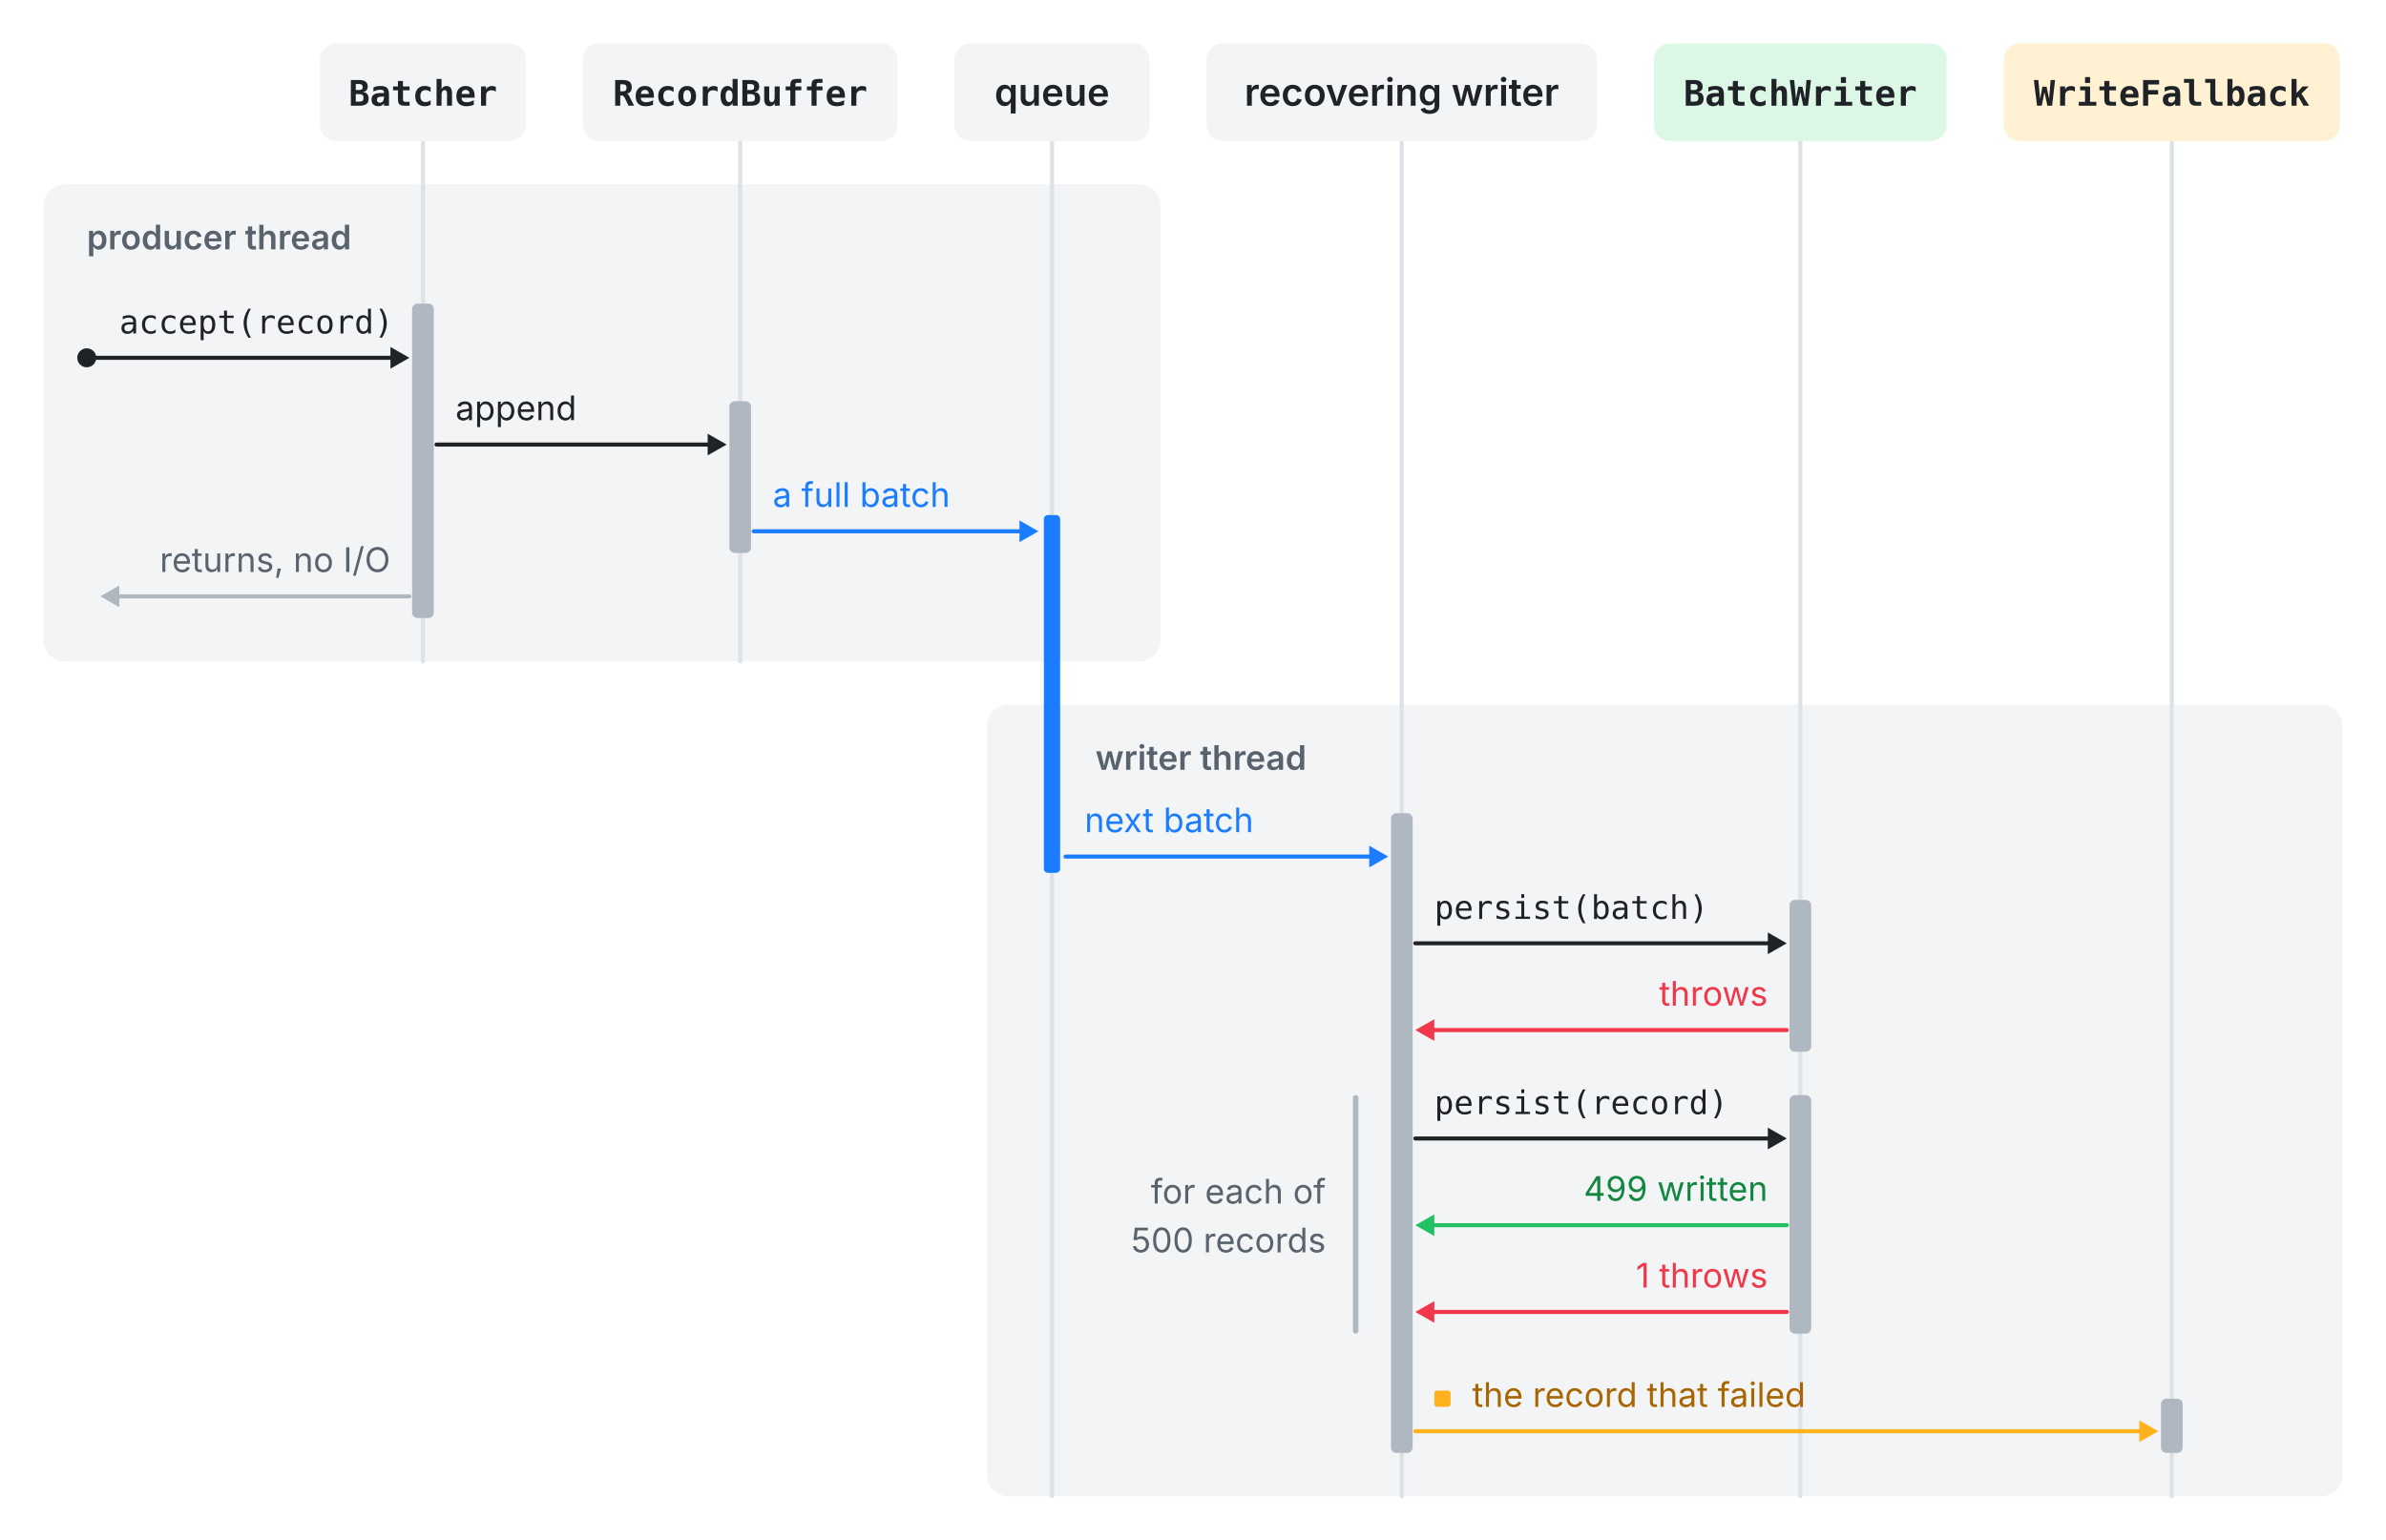
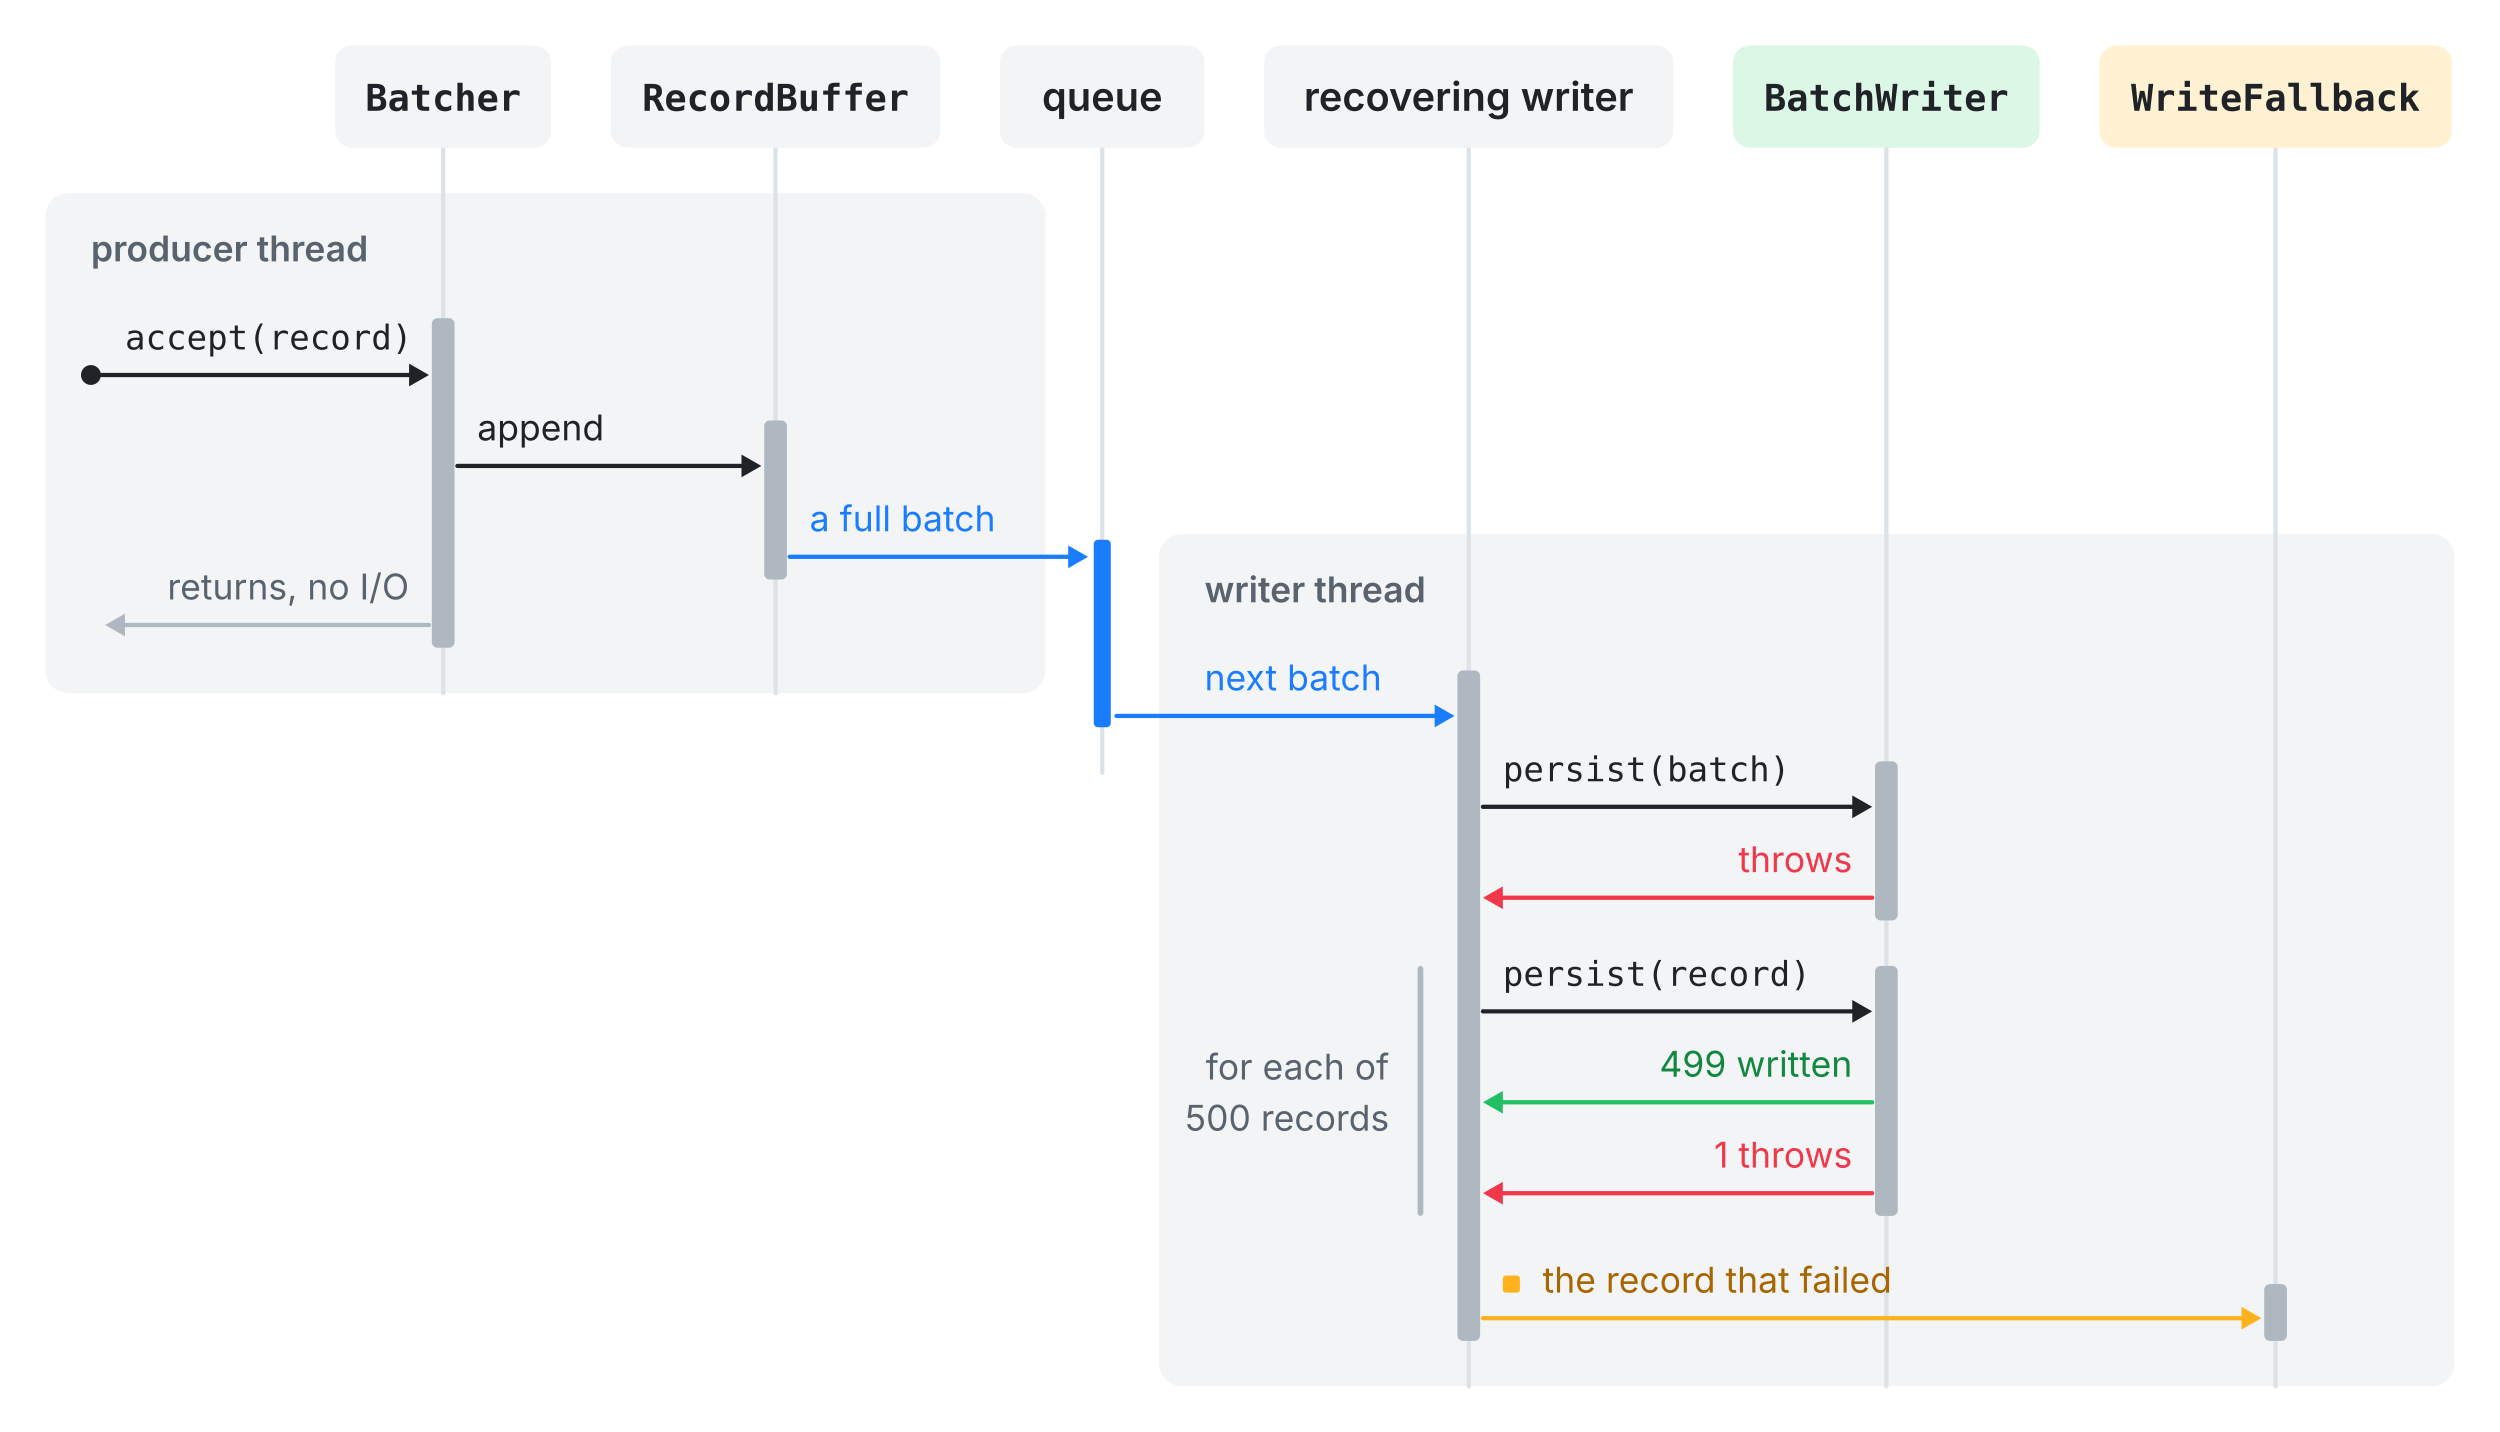
- <svg xmlns="http://www.w3.org/2000/svg" viewBox="0 0 880 568" width="880" height="568" role="img">
-   <rect x="16.0" y="68.0" width="412.0" height="176.0" rx="8" fill="#F2F4F6" />
+ <svg xmlns="http://www.w3.org/2000/svg" viewBox="0 0 880 504" width="880" height="504" role="img">
+   <rect x="16.0" y="68.0" width="352.0" height="176.0" rx="8" fill="#F2F4F6" />
  <text x="32.0" y="92.0" font-family="-apple-system, BlinkMacSystemFont, 'Segoe UI', Inter, Helvetica, Arial, sans-serif" font-size="12.5" font-weight="600" fill="#59636E" text-anchor="start">producer thread</text>
-   <rect x="364.0" y="260.0" width="500.0" height="292.0" rx="8" fill="#F2F4F6" />
-   <text x="404.0" y="284.0" font-family="-apple-system, BlinkMacSystemFont, 'Segoe UI', Inter, Helvetica, Arial, sans-serif" font-size="12.5" font-weight="600" fill="#59636E" text-anchor="start">writer thread</text>
+   <rect x="408.0" y="188.0" width="456.0" height="300.0" rx="8" fill="#F2F4F6" />
+   <text x="424.0" y="212.0" font-family="-apple-system, BlinkMacSystemFont, 'Segoe UI', Inter, Helvetica, Arial, sans-serif" font-size="12.5" font-weight="600" fill="#59636E" text-anchor="start">writer thread</text>
  <path d="M156,52 L156,244" stroke="#DDE2E7" stroke-width="1.5" fill="none" stroke-linecap="round" stroke-linejoin="round" />
  <path d="M273.0,52 L273.0,244" stroke="#DDE2E7" stroke-width="1.5" fill="none" stroke-linecap="round" stroke-linejoin="round" />
-   <path d="M388.0,52 L388.0,552" stroke="#DDE2E7" stroke-width="1.5" fill="none" stroke-linecap="round" stroke-linejoin="round" />
-   <path d="M517.0,52 L517.0,552" stroke="#DDE2E7" stroke-width="1.5" fill="none" stroke-linecap="round" stroke-linejoin="round" />
-   <path d="M664.0,52 L664.0,552" stroke="#DDE2E7" stroke-width="1.5" fill="none" stroke-linecap="round" stroke-linejoin="round" />
-   <path d="M801.0,52 L801.0,552" stroke="#DDE2E7" stroke-width="1.5" fill="none" stroke-linecap="round" stroke-linejoin="round" />
+   <path d="M388.0,52 L388.0,272" stroke="#DDE2E7" stroke-width="1.5" fill="none" stroke-linecap="round" stroke-linejoin="round" />
+   <path d="M517.0,52 L517.0,488" stroke="#DDE2E7" stroke-width="1.5" fill="none" stroke-linecap="round" stroke-linejoin="round" />
+   <path d="M664.0,52 L664.0,488" stroke="#DDE2E7" stroke-width="1.5" fill="none" stroke-linecap="round" stroke-linejoin="round" />
+   <path d="M801.0,52 L801.0,488" stroke="#DDE2E7" stroke-width="1.5" fill="none" stroke-linecap="round" stroke-linejoin="round" />
  <rect x="118.0" y="16.0" width="76.0" height="36.0" rx="6" fill="#F2F4F6" />
  <text x="156.0" y="39.0" font-family="ui-monospace, SFMono-Regular, 'SF Mono', Menlo, Consolas, monospace" font-size="13" font-weight="600" fill="#1F2328" text-anchor="middle">Batcher</text>
  <rect x="215.0" y="16.0" width="116.0" height="36.0" rx="6" fill="#F2F4F6" />
  <text x="273.0" y="39.0" font-family="ui-monospace, SFMono-Regular, 'SF Mono', Menlo, Consolas, monospace" font-size="13" font-weight="600" fill="#1F2328" text-anchor="middle">RecordBuffer</text>
  <rect x="352.0" y="16.0" width="72.0" height="36.0" rx="6" fill="#F2F4F6" />
  <text x="388.0" y="39.0" font-family="-apple-system, BlinkMacSystemFont, 'Segoe UI', Inter, Helvetica, Arial, sans-serif" font-size="14" font-weight="600" fill="#1F2328" text-anchor="middle">queue</text>
  <rect x="445.0" y="16.0" width="144.0" height="36.0" rx="6" fill="#F2F4F6" />
  <text x="517.0" y="39.0" font-family="-apple-system, BlinkMacSystemFont, 'Segoe UI', Inter, Helvetica, Arial, sans-serif" font-size="14" font-weight="600" fill="#1F2328" text-anchor="middle">recovering writer</text>
  <rect x="610.0" y="16.0" width="108.0" height="36.0" rx="6" fill="#DDF7E7" />
  <text x="664.0" y="39.0" font-family="ui-monospace, SFMono-Regular, 'SF Mono', Menlo, Consolas, monospace" font-size="13" font-weight="600" fill="#1F2328" text-anchor="middle">BatchWriter</text>
  <rect x="739.0" y="16.0" width="124.0" height="36.0" rx="6" fill="#FFF1D1" />
  <text x="801.0" y="39.0" font-family="ui-monospace, SFMono-Regular, 'SF Mono', Menlo, Consolas, monospace" font-size="13" font-weight="600" fill="#1F2328" text-anchor="middle">WriteFallback</text>
  <rect x="152.0" y="112.0" width="8.0" height="116.0" rx="2" fill="#AFB8C1" />
  <rect x="269.0" y="148.0" width="8.0" height="56.0" rx="2" fill="#AFB8C1" />
-   <rect x="513.0" y="300.0" width="8.0" height="236.0" rx="2" fill="#AFB8C1" />
-   <rect x="660.0" y="332.0" width="8.0" height="56.0" rx="2" fill="#AFB8C1" />
-   <rect x="660.0" y="404.0" width="8.0" height="88.0" rx="2" fill="#AFB8C1" />
-   <rect x="797.0" y="516.0" width="8.0" height="20.0" rx="2" fill="#AFB8C1" />
-   <rect x="385.0" y="190.0" width="6.0" height="132.0" rx="1.5" fill="#1A7CFF" />
+   <rect x="513.0" y="236.0" width="8.0" height="236.0" rx="2" fill="#AFB8C1" />
+   <rect x="660.0" y="268.0" width="8.0" height="56.0" rx="2" fill="#AFB8C1" />
+   <rect x="660.0" y="340.0" width="8.0" height="88.0" rx="2" fill="#AFB8C1" />
+   <rect x="797.0" y="452.0" width="8.0" height="20.0" rx="2" fill="#AFB8C1" />
+   <rect x="385.0" y="190.0" width="6.0" height="66.0" rx="1.5" fill="#1A7CFF" />
  <circle cx="32" cy="132" r="3.5" fill="#1F2328" />
  <path d="M32,132 L145,132" stroke="#1F2328" stroke-width="1.5" fill="none" stroke-linecap="round" stroke-linejoin="round" />
  <path d="M144,128 L151,132 L144,136 Z" fill="#1F2328" />
  <text x="44.0" y="123.0" font-family="ui-monospace, SFMono-Regular, 'SF Mono', Menlo, Consolas, monospace" font-size="12" font-weight="400" fill="#1F2328" text-anchor="start">accept(record)</text>
  <path d="M161,164 L262.0,164" stroke="#1F2328" stroke-width="1.5" fill="none" stroke-linecap="round" stroke-linejoin="round" />
  <path d="M261.0,160 L268.0,164 L261.0,168 Z" fill="#1F2328" />
  <text x="168.0" y="155.0" font-family="-apple-system, BlinkMacSystemFont, 'Segoe UI', Inter, Helvetica, Arial, sans-serif" font-size="12.5" font-weight="400" fill="#1F2328" text-anchor="start">append</text>
  <path d="M278.0,196 L377.0,196" stroke="#1A7CFF" stroke-width="1.5" fill="none" stroke-linecap="round" stroke-linejoin="round" />
  <path d="M376.0,192 L383.0,196 L376.0,200 Z" fill="#1A7CFF" />
  <text x="285.0" y="187.0" font-family="-apple-system, BlinkMacSystemFont, 'Segoe UI', Inter, Helvetica, Arial, sans-serif" font-size="12.5" font-weight="400" fill="#1A7CFF" text-anchor="start">a full batch</text>
  <path d="M151,220 L43,220" stroke="#AFB8C1" stroke-width="1.5" fill="none" stroke-linecap="round" stroke-linejoin="round" />
  <path d="M44,216 L37,220 L44,224 Z" fill="#AFB8C1" />
  <text x="144.0" y="211.0" font-family="-apple-system, BlinkMacSystemFont, 'Segoe UI', Inter, Helvetica, Arial, sans-serif" font-size="12.5" font-weight="400" fill="#59636E" text-anchor="end">returns, no I/O</text>
-   <path d="M393.0,316 L506.0,316" stroke="#1A7CFF" stroke-width="1.5" fill="none" stroke-linecap="round" stroke-linejoin="round" />
-   <path d="M505.0,312 L512.0,316 L505.0,320 Z" fill="#1A7CFF" />
-   <text x="400.0" y="307.0" font-family="-apple-system, BlinkMacSystemFont, 'Segoe UI', Inter, Helvetica, Arial, sans-serif" font-size="12.5" font-weight="400" fill="#1A7CFF" text-anchor="start">next batch</text>
-   <path d="M522.0,348 L653.0,348" stroke="#1F2328" stroke-width="1.5" fill="none" stroke-linecap="round" stroke-linejoin="round" />
-   <path d="M652.0,344 L659.0,348 L652.0,352 Z" fill="#1F2328" />
-   <text x="529.0" y="339.0" font-family="ui-monospace, SFMono-Regular, 'SF Mono', Menlo, Consolas, monospace" font-size="12" font-weight="400" fill="#1F2328" text-anchor="start">persist(batch)</text>
-   <path d="M659.0,380 L528.0,380" stroke="#F0384A" stroke-width="1.5" fill="none" stroke-linecap="round" stroke-linejoin="round" />
-   <path d="M529.0,376 L522.0,380 L529.0,384 Z" fill="#F0384A" />
-   <text x="652.0" y="371.0" font-family="-apple-system, BlinkMacSystemFont, 'Segoe UI', Inter, Helvetica, Arial, sans-serif" font-size="12.5" font-weight="400" fill="#F0384A" text-anchor="end">throws</text>
-   <rect x="499.0" y="404.0" width="2.0" height="88.0" rx="1" fill="#AFB8C1" />
-   <text x="489.0" y="444.0" font-family="-apple-system, BlinkMacSystemFont, 'Segoe UI', Inter, Helvetica, Arial, sans-serif" font-size="12.5" font-weight="400" fill="#59636E" text-anchor="end">for each of</text>
-   <text x="489.0" y="462.0" font-family="-apple-system, BlinkMacSystemFont, 'Segoe UI', Inter, Helvetica, Arial, sans-serif" font-size="12.5" font-weight="400" fill="#59636E" text-anchor="end">500 records</text>
-   <path d="M522.0,420 L653.0,420" stroke="#1F2328" stroke-width="1.5" fill="none" stroke-linecap="round" stroke-linejoin="round" />
-   <path d="M652.0,416 L659.0,420 L652.0,424 Z" fill="#1F2328" />
-   <text x="529.0" y="411.0" font-family="ui-monospace, SFMono-Regular, 'SF Mono', Menlo, Consolas, monospace" font-size="12" font-weight="400" fill="#1F2328" text-anchor="start">persist(record)</text>
-   <path d="M659.0,452 L528.0,452" stroke="#22C063" stroke-width="1.5" fill="none" stroke-linecap="round" stroke-linejoin="round" />
-   <path d="M529.0,448 L522.0,452 L529.0,456 Z" fill="#22C063" />
-   <text x="652.0" y="443.0" font-family="-apple-system, BlinkMacSystemFont, 'Segoe UI', Inter, Helvetica, Arial, sans-serif" font-size="12.5" font-weight="400" fill="#12873F" text-anchor="end">499 written</text>
-   <path d="M659.0,484 L528.0,484" stroke="#F0384A" stroke-width="1.5" fill="none" stroke-linecap="round" stroke-linejoin="round" />
-   <path d="M529.0,480 L522.0,484 L529.0,488 Z" fill="#F0384A" />
-   <text x="652.0" y="475.0" font-family="-apple-system, BlinkMacSystemFont, 'Segoe UI', Inter, Helvetica, Arial, sans-serif" font-size="12.5" font-weight="400" fill="#F0384A" text-anchor="end">1 throws</text>
-   <path d="M522.0,528 L790.0,528" stroke="#FFB21E" stroke-width="1.5" fill="none" stroke-linecap="round" stroke-linejoin="round" />
-   <path d="M789.0,524 L796.0,528 L789.0,532 Z" fill="#FFB21E" />
-   <rect x="529.0" y="513.0" width="6.0" height="6.0" rx="1" fill="#FFB21E" />
-   <text x="543.0" y="519.0" font-family="-apple-system, BlinkMacSystemFont, 'Segoe UI', Inter, Helvetica, Arial, sans-serif" font-size="12.5" font-weight="400" fill="#A86500" text-anchor="start">the record that failed</text>
+   <path d="M393.0,252 L506.0,252" stroke="#1A7CFF" stroke-width="1.5" fill="none" stroke-linecap="round" stroke-linejoin="round" />
+   <path d="M505.0,248 L512.0,252 L505.0,256 Z" fill="#1A7CFF" />
+   <text x="424.0" y="243.0" font-family="-apple-system, BlinkMacSystemFont, 'Segoe UI', Inter, Helvetica, Arial, sans-serif" font-size="12.5" font-weight="400" fill="#1A7CFF" text-anchor="start">next batch</text>
+   <path d="M522.0,284 L653.0,284" stroke="#1F2328" stroke-width="1.5" fill="none" stroke-linecap="round" stroke-linejoin="round" />
+   <path d="M652.0,280 L659.0,284 L652.0,288 Z" fill="#1F2328" />
+   <text x="529.0" y="275.0" font-family="ui-monospace, SFMono-Regular, 'SF Mono', Menlo, Consolas, monospace" font-size="12" font-weight="400" fill="#1F2328" text-anchor="start">persist(batch)</text>
+   <path d="M659.0,316 L528.0,316" stroke="#F0384A" stroke-width="1.5" fill="none" stroke-linecap="round" stroke-linejoin="round" />
+   <path d="M529.0,312 L522.0,316 L529.0,320 Z" fill="#F0384A" />
+   <text x="652.0" y="307.0" font-family="-apple-system, BlinkMacSystemFont, 'Segoe UI', Inter, Helvetica, Arial, sans-serif" font-size="12.5" font-weight="400" fill="#F0384A" text-anchor="end">throws</text>
+   <rect x="499.0" y="340.0" width="2.0" height="88.0" rx="1" fill="#AFB8C1" />
+   <text x="489.0" y="380.0" font-family="-apple-system, BlinkMacSystemFont, 'Segoe UI', Inter, Helvetica, Arial, sans-serif" font-size="12.5" font-weight="400" fill="#59636E" text-anchor="end">for each of</text>
+   <text x="489.0" y="398.0" font-family="-apple-system, BlinkMacSystemFont, 'Segoe UI', Inter, Helvetica, Arial, sans-serif" font-size="12.5" font-weight="400" fill="#59636E" text-anchor="end">500 records</text>
+   <path d="M522.0,356 L653.0,356" stroke="#1F2328" stroke-width="1.5" fill="none" stroke-linecap="round" stroke-linejoin="round" />
+   <path d="M652.0,352 L659.0,356 L652.0,360 Z" fill="#1F2328" />
+   <text x="529.0" y="347.0" font-family="ui-monospace, SFMono-Regular, 'SF Mono', Menlo, Consolas, monospace" font-size="12" font-weight="400" fill="#1F2328" text-anchor="start">persist(record)</text>
+   <path d="M659.0,388 L528.0,388" stroke="#22C063" stroke-width="1.5" fill="none" stroke-linecap="round" stroke-linejoin="round" />
+   <path d="M529.0,384 L522.0,388 L529.0,392 Z" fill="#22C063" />
+   <text x="652.0" y="379.0" font-family="-apple-system, BlinkMacSystemFont, 'Segoe UI', Inter, Helvetica, Arial, sans-serif" font-size="12.5" font-weight="400" fill="#12873F" text-anchor="end">499 written</text>
+   <path d="M659.0,420 L528.0,420" stroke="#F0384A" stroke-width="1.5" fill="none" stroke-linecap="round" stroke-linejoin="round" />
+   <path d="M529.0,416 L522.0,420 L529.0,424 Z" fill="#F0384A" />
+   <text x="652.0" y="411.0" font-family="-apple-system, BlinkMacSystemFont, 'Segoe UI', Inter, Helvetica, Arial, sans-serif" font-size="12.5" font-weight="400" fill="#F0384A" text-anchor="end">1 throws</text>
+   <path d="M522.0,464 L790.0,464" stroke="#FFB21E" stroke-width="1.5" fill="none" stroke-linecap="round" stroke-linejoin="round" />
+   <path d="M789.0,460 L796.0,464 L789.0,468 Z" fill="#FFB21E" />
+   <rect x="529.0" y="449.0" width="6.0" height="6.0" rx="1" fill="#FFB21E" />
+   <text x="543.0" y="455.0" font-family="-apple-system, BlinkMacSystemFont, 'Segoe UI', Inter, Helvetica, Arial, sans-serif" font-size="12.5" font-weight="400" fill="#A86500" text-anchor="start">the record that failed</text>
</svg>
